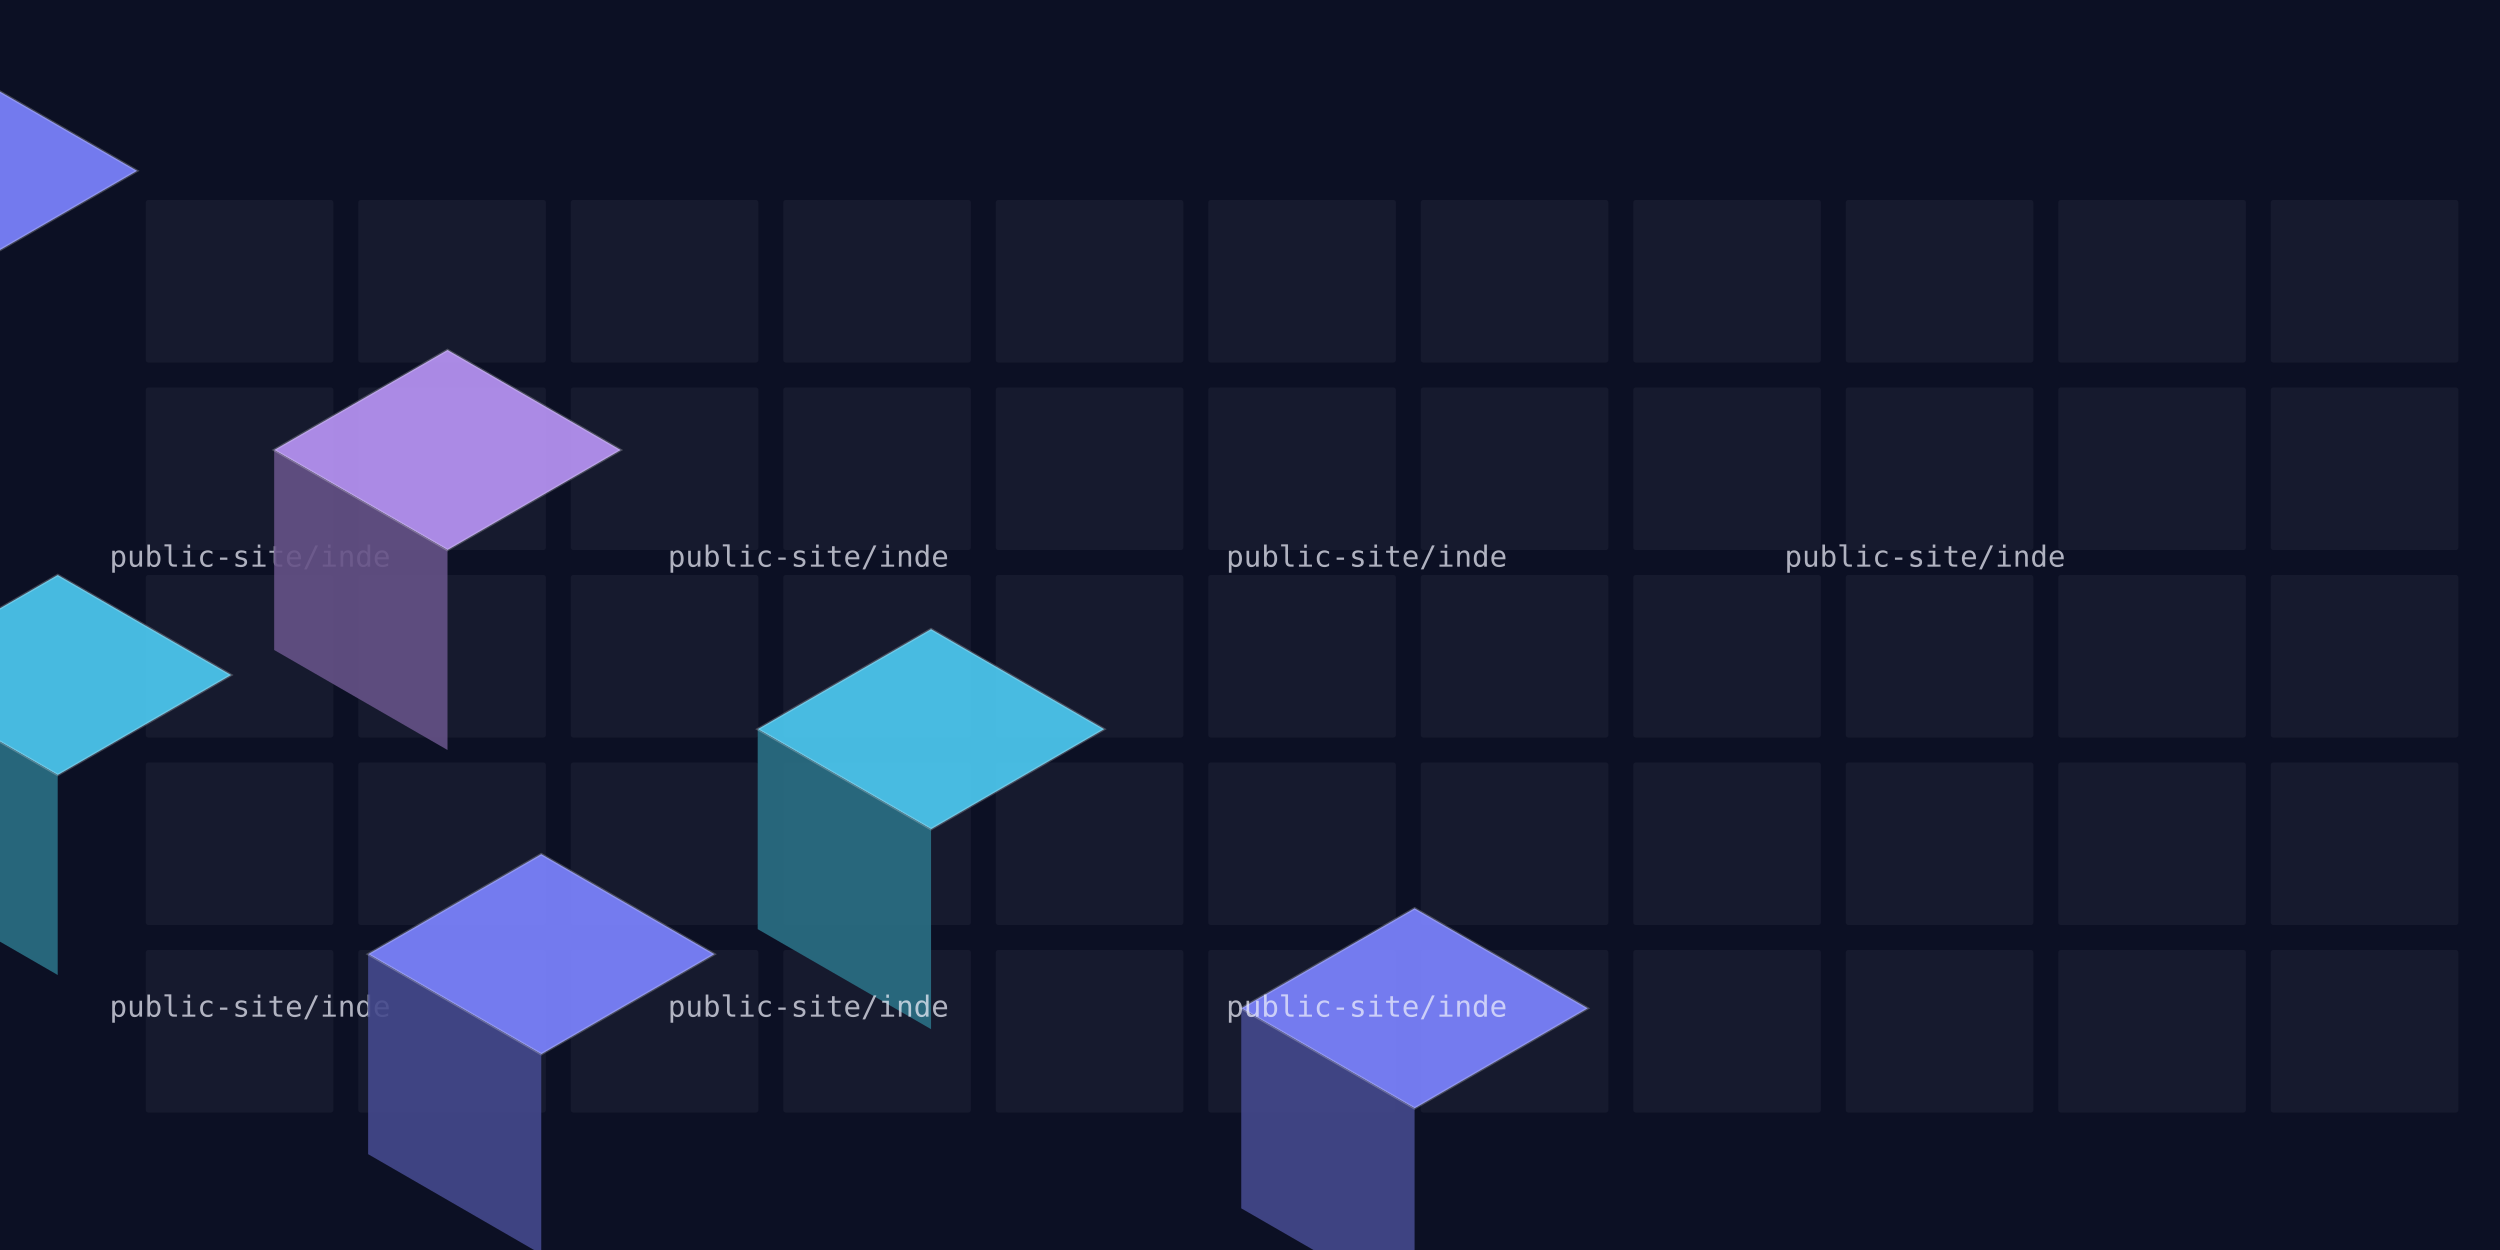
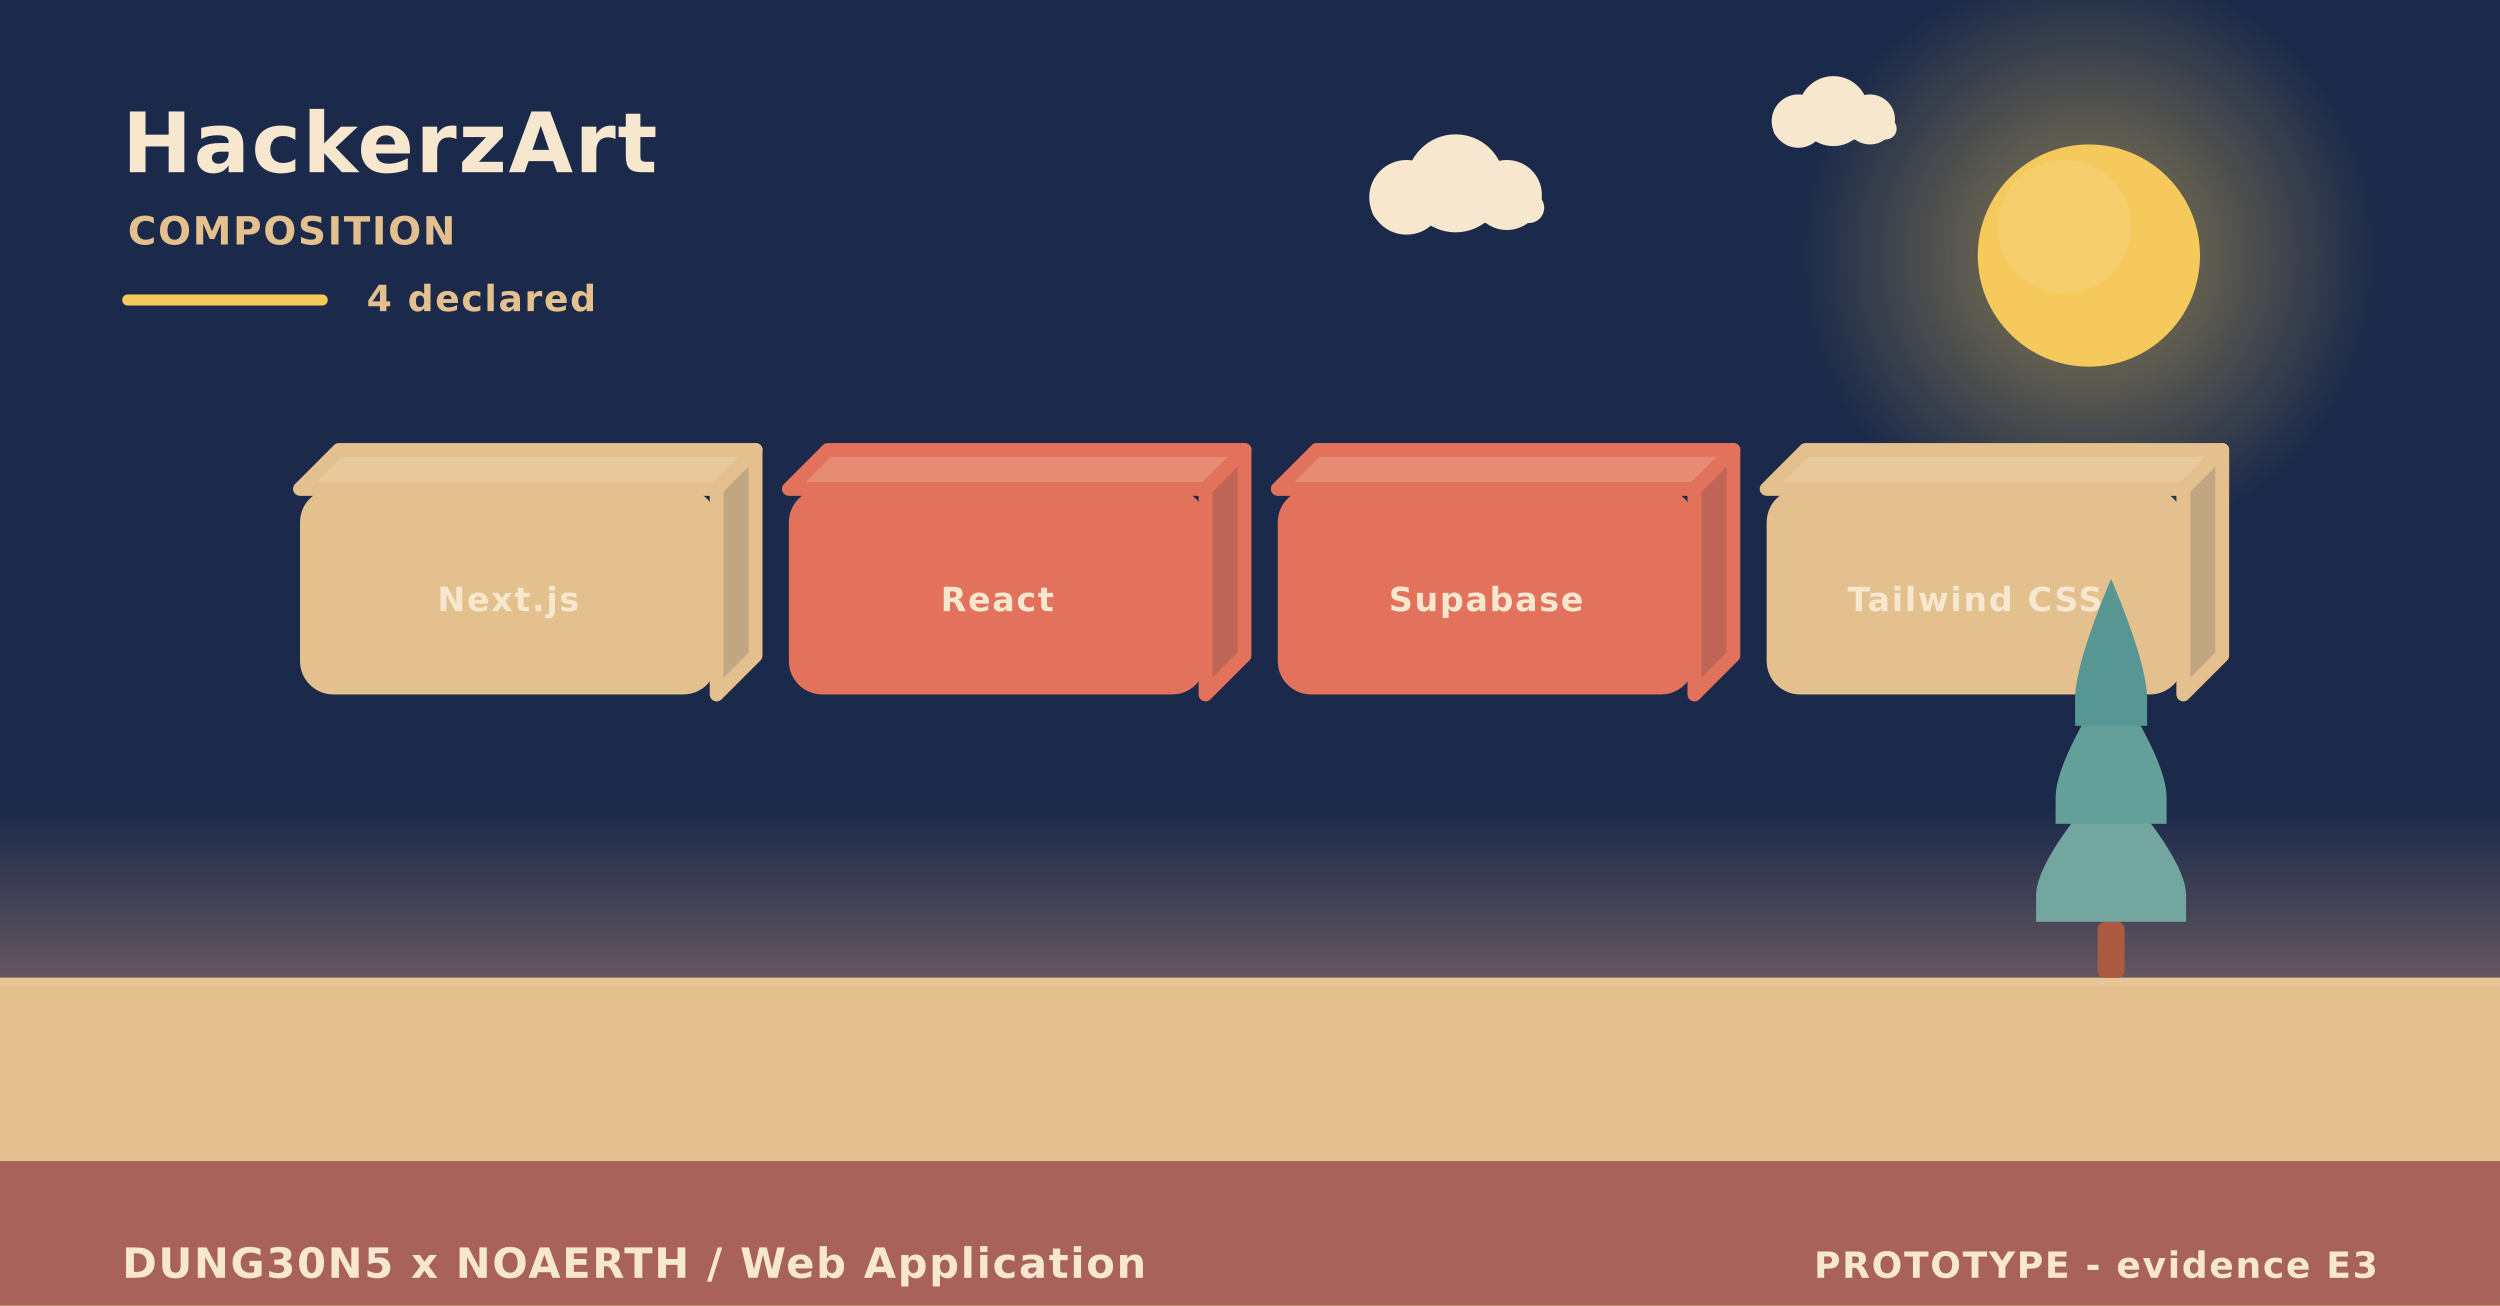
- <svg xmlns="http://www.w3.org/2000/svg" viewBox="0 0 1200 600" width="1200" height="600" role="img" aria-label="HackerzArt component map">
-   <rect width="1200" height="600" fill="#0c1024" />
-   <defs>
-     <linearGradient id="gc" x1="0" y1="0" x2="1" y2="1">
-       <stop offset="0%" stop-color="#7c83ff" />
-       <stop offset="100%" stop-color="#b794f4" />
-     </linearGradient>
-   </defs>
-   <rect x="70.00" y="96.00" width="90.00" height="78.00" rx="1.20" fill="#eef0fb" opacity="0.05" />
-   <rect x="172.00" y="96.00" width="90.00" height="78.00" rx="1.20" fill="#eef0fb" opacity="0.05" />
-   <rect x="274.00" y="96.00" width="90.00" height="78.00" rx="1.20" fill="#eef0fb" opacity="0.05" />
-   <rect x="376.00" y="96.00" width="90.00" height="78.00" rx="1.20" fill="#eef0fb" opacity="0.05" />
-   <rect x="478.00" y="96.00" width="90.00" height="78.00" rx="1.20" fill="#eef0fb" opacity="0.05" />
-   <rect x="580.00" y="96.00" width="90.00" height="78.00" rx="1.20" fill="#eef0fb" opacity="0.05" />
-   <rect x="682.00" y="96.00" width="90.00" height="78.00" rx="1.20" fill="#eef0fb" opacity="0.05" />
-   <rect x="784.00" y="96.00" width="90.00" height="78.00" rx="1.20" fill="#eef0fb" opacity="0.05" />
-   <rect x="886.00" y="96.00" width="90.00" height="78.00" rx="1.20" fill="#eef0fb" opacity="0.05" />
-   <rect x="988.00" y="96.00" width="90.00" height="78.00" rx="1.20" fill="#eef0fb" opacity="0.05" />
-   <rect x="1090.00" y="96.00" width="90.00" height="78.00" rx="1.20" fill="#eef0fb" opacity="0.05" />
-   <rect x="70.00" y="186.00" width="90.00" height="78.00" rx="1.20" fill="#eef0fb" opacity="0.05" />
-   <rect x="172.00" y="186.00" width="90.00" height="78.00" rx="1.20" fill="#eef0fb" opacity="0.05" />
-   <rect x="274.00" y="186.00" width="90.00" height="78.00" rx="1.20" fill="#eef0fb" opacity="0.05" />
-   <rect x="376.00" y="186.00" width="90.00" height="78.00" rx="1.20" fill="#eef0fb" opacity="0.05" />
-   <rect x="478.00" y="186.00" width="90.00" height="78.00" rx="1.20" fill="#eef0fb" opacity="0.05" />
-   <rect x="580.00" y="186.00" width="90.00" height="78.00" rx="1.20" fill="#eef0fb" opacity="0.05" />
-   <rect x="682.00" y="186.00" width="90.00" height="78.00" rx="1.20" fill="#eef0fb" opacity="0.05" />
-   <rect x="784.00" y="186.00" width="90.00" height="78.00" rx="1.20" fill="#eef0fb" opacity="0.05" />
-   <rect x="886.00" y="186.00" width="90.00" height="78.00" rx="1.20" fill="#eef0fb" opacity="0.05" />
-   <rect x="988.00" y="186.00" width="90.00" height="78.00" rx="1.20" fill="#eef0fb" opacity="0.05" />
-   <rect x="1090.00" y="186.00" width="90.00" height="78.00" rx="1.20" fill="#eef0fb" opacity="0.05" />
-   <rect x="70.00" y="276.00" width="90.00" height="78.00" rx="1.20" fill="#eef0fb" opacity="0.05" />
-   <rect x="172.00" y="276.00" width="90.00" height="78.00" rx="1.20" fill="#eef0fb" opacity="0.05" />
-   <rect x="274.00" y="276.00" width="90.00" height="78.00" rx="1.20" fill="#eef0fb" opacity="0.05" />
-   <rect x="376.00" y="276.00" width="90.00" height="78.00" rx="1.20" fill="#eef0fb" opacity="0.05" />
-   <rect x="478.00" y="276.00" width="90.00" height="78.00" rx="1.20" fill="#eef0fb" opacity="0.05" />
-   <rect x="580.00" y="276.00" width="90.00" height="78.00" rx="1.20" fill="#eef0fb" opacity="0.05" />
-   <rect x="682.00" y="276.00" width="90.00" height="78.00" rx="1.20" fill="#eef0fb" opacity="0.05" />
-   <rect x="784.00" y="276.00" width="90.00" height="78.00" rx="1.20" fill="#eef0fb" opacity="0.05" />
-   <rect x="886.00" y="276.00" width="90.00" height="78.00" rx="1.20" fill="#eef0fb" opacity="0.05" />
-   <rect x="988.00" y="276.00" width="90.00" height="78.00" rx="1.20" fill="#eef0fb" opacity="0.05" />
-   <rect x="1090.00" y="276.00" width="90.00" height="78.00" rx="1.20" fill="#eef0fb" opacity="0.05" />
-   <rect x="70.00" y="366.00" width="90.00" height="78.00" rx="1.20" fill="#eef0fb" opacity="0.05" />
-   <rect x="172.00" y="366.00" width="90.00" height="78.00" rx="1.20" fill="#eef0fb" opacity="0.05" />
-   <rect x="274.00" y="366.00" width="90.00" height="78.00" rx="1.20" fill="#eef0fb" opacity="0.05" />
-   <rect x="376.00" y="366.00" width="90.00" height="78.00" rx="1.20" fill="#eef0fb" opacity="0.05" />
-   <rect x="478.00" y="366.00" width="90.00" height="78.00" rx="1.20" fill="#eef0fb" opacity="0.05" />
-   <rect x="580.00" y="366.00" width="90.00" height="78.00" rx="1.20" fill="#eef0fb" opacity="0.05" />
-   <rect x="682.00" y="366.00" width="90.00" height="78.00" rx="1.20" fill="#eef0fb" opacity="0.05" />
-   <rect x="784.00" y="366.00" width="90.00" height="78.00" rx="1.20" fill="#eef0fb" opacity="0.05" />
-   <rect x="886.00" y="366.00" width="90.00" height="78.00" rx="1.20" fill="#eef0fb" opacity="0.05" />
-   <rect x="988.00" y="366.00" width="90.00" height="78.00" rx="1.20" fill="#eef0fb" opacity="0.05" />
-   <rect x="1090.00" y="366.00" width="90.00" height="78.00" rx="1.20" fill="#eef0fb" opacity="0.05" />
-   <rect x="70.00" y="456.00" width="90.00" height="78.00" rx="1.20" fill="#eef0fb" opacity="0.05" />
-   <rect x="172.00" y="456.00" width="90.00" height="78.00" rx="1.20" fill="#eef0fb" opacity="0.05" />
-   <rect x="274.00" y="456.00" width="90.00" height="78.00" rx="1.20" fill="#eef0fb" opacity="0.05" />
-   <rect x="376.00" y="456.00" width="90.00" height="78.00" rx="1.20" fill="#eef0fb" opacity="0.05" />
-   <rect x="478.00" y="456.00" width="90.00" height="78.00" rx="1.20" fill="#eef0fb" opacity="0.05" />
-   <rect x="580.00" y="456.00" width="90.00" height="78.00" rx="1.20" fill="#eef0fb" opacity="0.05" />
-   <rect x="682.00" y="456.00" width="90.00" height="78.00" rx="1.20" fill="#eef0fb" opacity="0.05" />
-   <rect x="784.00" y="456.00" width="90.00" height="78.00" rx="1.20" fill="#eef0fb" opacity="0.05" />
-   <rect x="886.00" y="456.00" width="90.00" height="78.00" rx="1.20" fill="#eef0fb" opacity="0.05" />
-   <rect x="988.00" y="456.00" width="90.00" height="78.00" rx="1.20" fill="#eef0fb" opacity="0.05" />
-   <rect x="1090.00" y="456.00" width="90.00" height="78.00" rx="1.20" fill="#eef0fb" opacity="0.05" />
-   <g transform="rotate(0 120 140)">
-     <polygon points="-17.3,34.0 65.8,82.0 -17.3,130.0 -100.5,82.0" fill="#7c83ff" opacity="0.92" />
-     <polygon points="-100.5,82.0 -17.3,130.0 -17.3,226.0 -100.5,178.0" fill="#44488c" opacity="0.9" />
-     <polygon points="-17.3,34.0 65.8,82.0 -17.3,130.0 -100.5,82.0" fill="none" stroke="rgba(255,255,255,0.220)" stroke-width="1.2" />
-     <animateTransform attributeName="transform" type="rotate" values="-32.0 0.00 0.00 0.0 0.00 0.00" dur="6.35s" begin="0.0s" repeatCount="indefinite" />
+ <svg xmlns="http://www.w3.org/2000/svg" width="900" height="470" viewBox="0 0 900 470" role="img" aria-label="HackerzArt - how it is composed">
+   <linearGradient id="skyc" x1="0" y1="0" x2="0" y2="1">
+     <stop offset="0" stop-color="#1b2a4a" />
+     <stop offset="0.62" stop-color="#1b2a4a" />
+     <stop offset="1" stop-color="#f3ad8a" />
+   </linearGradient>
+   <rect width="900" height="470" fill="url(#skyc)" />
+   <radialGradient id="sunc">
+     <stop offset="0.35" stop-color="#f5c95c" stop-opacity="0.34" />
+     <stop offset="1" stop-color="#f5c95c" stop-opacity="0" />
+   </radialGradient>
+   <circle cx="752" cy="92" r="104" fill="url(#sunc)" />
+   <circle cx="752" cy="92" r="40" fill="#f5c95c" />
+   <circle cx="743.2" cy="81.6" r="24" fill="#f5d27e" opacity="0.5" />
+   <g>
+     <circle cx="524" cy="66" r="17.64" fill="#f6e7ce" />
+     <circle cx="506.36" cy="71.04" r="13.44" fill="#f6e7ce" />
+     <circle cx="542.48" cy="70.2" r="12.6" fill="#f6e7ce" />
+     <rect x="493.76" y="69.36" width="62.16" height="10.92" rx="5.46" fill="#f6e7ce" />
+     <animateTransform attributeName="transform" type="translate" values="0 0;24 0;0 0" dur="36s" begin="0s" repeatCount="indefinite" />
  </g>
-   <text x="120" y="272" font-family="ui-monospace,Menlo,monospace" font-size="14" fill="rgba(238,240,251,0.720)" text-anchor="middle">public-site/inde</text>
-   <g transform="rotate(0 388 140)">
-     <polygon points="214.8,168.0 297.9,216.0 214.8,264.0 131.6,216.0" fill="#b794f4" opacity="0.92" />
-     <polygon points="131.6,216.0 214.8,264.0 214.8,360.0 131.6,312.0" fill="#655186" opacity="0.9" />
-     <polygon points="214.8,168.0 297.9,216.0 214.8,264.0 131.6,216.0" fill="none" stroke="rgba(255,255,255,0.220)" stroke-width="1.2" />
-     <animateTransform attributeName="transform" type="rotate" values="-32.0 0.00 0.00 0.0 0.00 0.00" dur="6.35s" begin="0.4s" repeatCount="indefinite" />
+   <g>
+     <circle cx="660" cy="40" r="12.6" fill="#f6e7ce" />
+     <circle cx="647.4" cy="43.6" r="9.6" fill="#f6e7ce" />
+     <circle cx="673.2" cy="43" r="9" fill="#f6e7ce" />
+     <rect x="638.4" y="42.4" width="44.4" height="7.8" rx="3.9" fill="#f6e7ce" />
+     <animateTransform attributeName="transform" type="translate" values="0 0;-18 0;0 0" dur="46s" begin="3s" repeatCount="indefinite" />
  </g>
-   <text x="388" y="272" font-family="ui-monospace,Menlo,monospace" font-size="14" fill="rgba(238,240,251,0.720)" text-anchor="middle">public-site/inde</text>
-   <g transform="rotate(0 656 140)">
-     <polygon points="446.9,302.0 530.0,350.0 446.9,398.0 363.7,350.0" fill="#4cc9f0" opacity="0.92" />
-     <polygon points="363.7,350.0 446.9,398.0 446.9,494.0 363.7,446.0" fill="#2a6f84" opacity="0.9" />
-     <polygon points="446.9,302.0 530.0,350.0 446.9,398.0 363.7,350.0" fill="none" stroke="rgba(255,255,255,0.220)" stroke-width="1.2" />
-     <animateTransform attributeName="transform" type="rotate" values="-32.0 0.00 0.00 0.0 0.00 0.00" dur="6.35s" begin="0.8s" repeatCount="indefinite" />
+   <rect x="0" y="352" width="900" height="118" fill="#e3c08d" />
+   <rect x="0" y="352" width="900" height="3" fill="#e6c596" />
+   <text x="44" y="62" font-family="Verdana,DejaVu Sans,sans-serif" font-size="30" font-weight="700" letter-spacing="0.6" fill="#f6e7ce" text-anchor="start">HackerzArt</text>
+   <text x="46" y="88" font-family="Verdana,DejaVu Sans,sans-serif" font-size="14" font-weight="700" letter-spacing="0.6" fill="#e3c08d" text-anchor="start">COMPOSITION</text>
+   <rect x="44" y="106" width="74" height="4" rx="2" fill="#f5c95c" />
+   <text x="132" y="112" font-family="Verdana,DejaVu Sans,sans-serif" font-size="13" font-weight="700" letter-spacing="0.6" fill="#e3c08d" text-anchor="start">4 declared</text>
+   <g>
+     <path d="M108,176 L258,176 L272,162 L122,162 Z" fill="#e7c99b" stroke="#e3c08d" stroke-width="5" stroke-linejoin="round" />
+     <path d="M258,176 L272,162 L272,236 L258,250 Z" fill="#c1a682" stroke="#e3c08d" stroke-width="5" stroke-linejoin="round" />
+     <rect x="108" y="176" width="150" height="74" rx="12" fill="#e3c08d" />
+     <animateTransform attributeName="transform" type="translate" values="0 10;0 0" dur="0.75s" begin="0s" fill="freeze" />
  </g>
-   <text x="656" y="272" font-family="ui-monospace,Menlo,monospace" font-size="14" fill="rgba(238,240,251,0.720)" text-anchor="middle">public-site/inde</text>
-   <g transform="rotate(0 924 140)">
-     <polygon points="679.0,436.0 762.1,484.0 679.0,532.0 595.8,484.0" fill="#7c83ff" opacity="0.92" />
-     <polygon points="595.8,484.0 679.0,532.0 679.0,628.0 595.8,580.0" fill="#44488c" opacity="0.9" />
-     <polygon points="679.0,436.0 762.1,484.0 679.0,532.0 595.8,484.0" fill="none" stroke="rgba(255,255,255,0.220)" stroke-width="1.2" />
-     <animateTransform attributeName="transform" type="rotate" values="-32.0 0.00 0.00 0.0 0.00 0.00" dur="6.35s" begin="1.2s" repeatCount="indefinite" />
+   <text x="183" y="220" font-family="Verdana,DejaVu Sans,sans-serif" font-size="12" font-weight="700" letter-spacing="0.6" fill="#f6e7ce" text-anchor="middle">Next.js</text>
+   <g>
+     <path d="M284,176 L434,176 L448,162 L298,162 Z" fill="#e68c74" stroke="#e2725b" stroke-width="5" stroke-linejoin="round" />
+     <path d="M434,176 L448,162 L448,236 L434,250 Z" fill="#c06658" stroke="#e2725b" stroke-width="5" stroke-linejoin="round" />
+     <rect x="284" y="176" width="150" height="74" rx="12" fill="#e2725b" />
+     <animateTransform attributeName="transform" type="translate" values="0 10;0 0" dur="0.75s" begin="0.16s" fill="freeze" />
  </g>
-   <text x="924" y="272" font-family="ui-monospace,Menlo,monospace" font-size="14" fill="rgba(238,240,251,0.720)" text-anchor="middle">public-site/inde</text>
-   <g transform="rotate(0 120 356)">
-     <polygon points="-204.4,142.0 -121.2,190.0 -204.4,238.0 -287.5,190.0" fill="#b794f4" opacity="0.92" />
-     <polygon points="-287.5,190.0 -204.4,238.0 -204.4,334.0 -287.5,286.0" fill="#655186" opacity="0.9" />
-     <polygon points="-204.4,142.0 -121.2,190.0 -204.4,238.0 -287.5,190.0" fill="none" stroke="rgba(255,255,255,0.220)" stroke-width="1.2" />
-     <animateTransform attributeName="transform" type="rotate" values="-32.0 0.00 0.00 0.0 0.00 0.00" dur="6.35s" begin="1.6s" repeatCount="indefinite" />
+   <text x="359" y="220" font-family="Verdana,DejaVu Sans,sans-serif" font-size="12" font-weight="700" letter-spacing="0.6" fill="#f6e7ce" text-anchor="middle">React</text>
+   <g>
+     <path d="M460,176 L610,176 L624,162 L474,162 Z" fill="#e68c74" stroke="#e2725b" stroke-width="5" stroke-linejoin="round" />
+     <path d="M610,176 L624,162 L624,236 L610,250 Z" fill="#c06658" stroke="#e2725b" stroke-width="5" stroke-linejoin="round" />
+     <rect x="460" y="176" width="150" height="74" rx="12" fill="#e2725b" />
+     <animateTransform attributeName="transform" type="translate" values="0 10;0 0" dur="0.75s" begin="0.32s" fill="freeze" />
  </g>
-   <text x="120" y="488" font-family="ui-monospace,Menlo,monospace" font-size="14" fill="rgba(238,240,251,0.720)" text-anchor="middle">public-site/inde</text>
-   <g transform="rotate(0 388 356)">
-     <polygon points="27.7,276.0 110.9,324.0 27.7,372.0 -55.4,324.0" fill="#4cc9f0" opacity="0.92" />
-     <polygon points="-55.4,324.0 27.7,372.0 27.7,468.0 -55.4,420.0" fill="#2a6f84" opacity="0.9" />
-     <polygon points="27.7,276.0 110.9,324.0 27.7,372.0 -55.4,324.0" fill="none" stroke="rgba(255,255,255,0.220)" stroke-width="1.2" />
-     <animateTransform attributeName="transform" type="rotate" values="-32.0 0.00 0.00 0.0 0.00 0.00" dur="6.35s" begin="2.0s" repeatCount="indefinite" />
+   <text x="535" y="220" font-family="Verdana,DejaVu Sans,sans-serif" font-size="12" font-weight="700" letter-spacing="0.6" fill="#f6e7ce" text-anchor="middle">Supabase</text>
+   <g>
+     <path d="M636,176 L786,176 L800,162 L650,162 Z" fill="#e7c99b" stroke="#e3c08d" stroke-width="5" stroke-linejoin="round" />
+     <path d="M786,176 L800,162 L800,236 L786,250 Z" fill="#c1a682" stroke="#e3c08d" stroke-width="5" stroke-linejoin="round" />
+     <rect x="636" y="176" width="150" height="74" rx="12" fill="#e3c08d" />
+     <animateTransform attributeName="transform" type="translate" values="0 10;0 0" dur="0.75s" begin="0.48s" fill="freeze" />
  </g>
-   <text x="388" y="488" font-family="ui-monospace,Menlo,monospace" font-size="14" fill="rgba(238,240,251,0.720)" text-anchor="middle">public-site/inde</text>
-   <g transform="rotate(0 656 356)">
-     <polygon points="259.8,410.0 342.9,458.0 259.8,506.0 176.7,458.0" fill="#7c83ff" opacity="0.92" />
-     <polygon points="176.7,458.0 259.8,506.0 259.8,602.0 176.7,554.0" fill="#44488c" opacity="0.9" />
-     <polygon points="259.8,410.0 342.9,458.0 259.8,506.0 176.7,458.0" fill="none" stroke="rgba(255,255,255,0.220)" stroke-width="1.2" />
-     <animateTransform attributeName="transform" type="rotate" values="-32.0 0.00 0.00 0.0 0.00 0.00" dur="6.35s" begin="2.4s" repeatCount="indefinite" />
-   </g>
-   <text x="656" y="488" font-family="ui-monospace,Menlo,monospace" font-size="14" fill="rgba(238,240,251,0.720)" text-anchor="middle">public-site/inde</text>
+   <text x="711" y="220" font-family="Verdana,DejaVu Sans,sans-serif" font-size="12" font-weight="700" letter-spacing="0.6" fill="#f6e7ce" text-anchor="middle">Tailwind CSS</text>
+   <rect x="755.14" y="331.84" width="9.72" height="20.16" rx="2.7" fill="#ac5b43" />
+   <path d="M760,278.92 Q733,309.61 733,322.31 Q733,331.84 733,331.84 L787,331.84 Q787,331.84 787,322.31 Q787,309.61 760,278.92 Z" fill="#74a6a0" />
+   <path d="M760,243.64 Q740.02,274.33 740.02,287.03 Q740.02,296.56 740.02,296.56 L779.98,296.56 Q779.98,296.56 779.98,287.03 Q779.98,274.33 760,243.64 Z" fill="#649f9a" />
+   <path d="M760,208.36 Q747.04,239.05 747.04,251.75 Q747.04,261.28 747.04,261.28 L772.96,261.28 Q772.96,261.28 772.96,251.75 Q772.96,239.05 760,208.36 Z" fill="#589694" />
+   <rect x="0" y="418" width="900" height="52" rx="0" fill="#a65c56" opacity="0.94" />
+   <text x="44" y="460" font-family="Verdana,DejaVu Sans,sans-serif" font-size="15" font-weight="700" letter-spacing="0.6" fill="#f6e7ce" text-anchor="start">DUNG30N5 x NOAERTH  /  Web Application</text>
+   <text x="856" y="460" font-family="Verdana,DejaVu Sans,sans-serif" font-size="13" font-weight="700" letter-spacing="0.6" fill="#f6e7ce" text-anchor="end">PROTOTYPE  -  evidence E3</text>
</svg>
